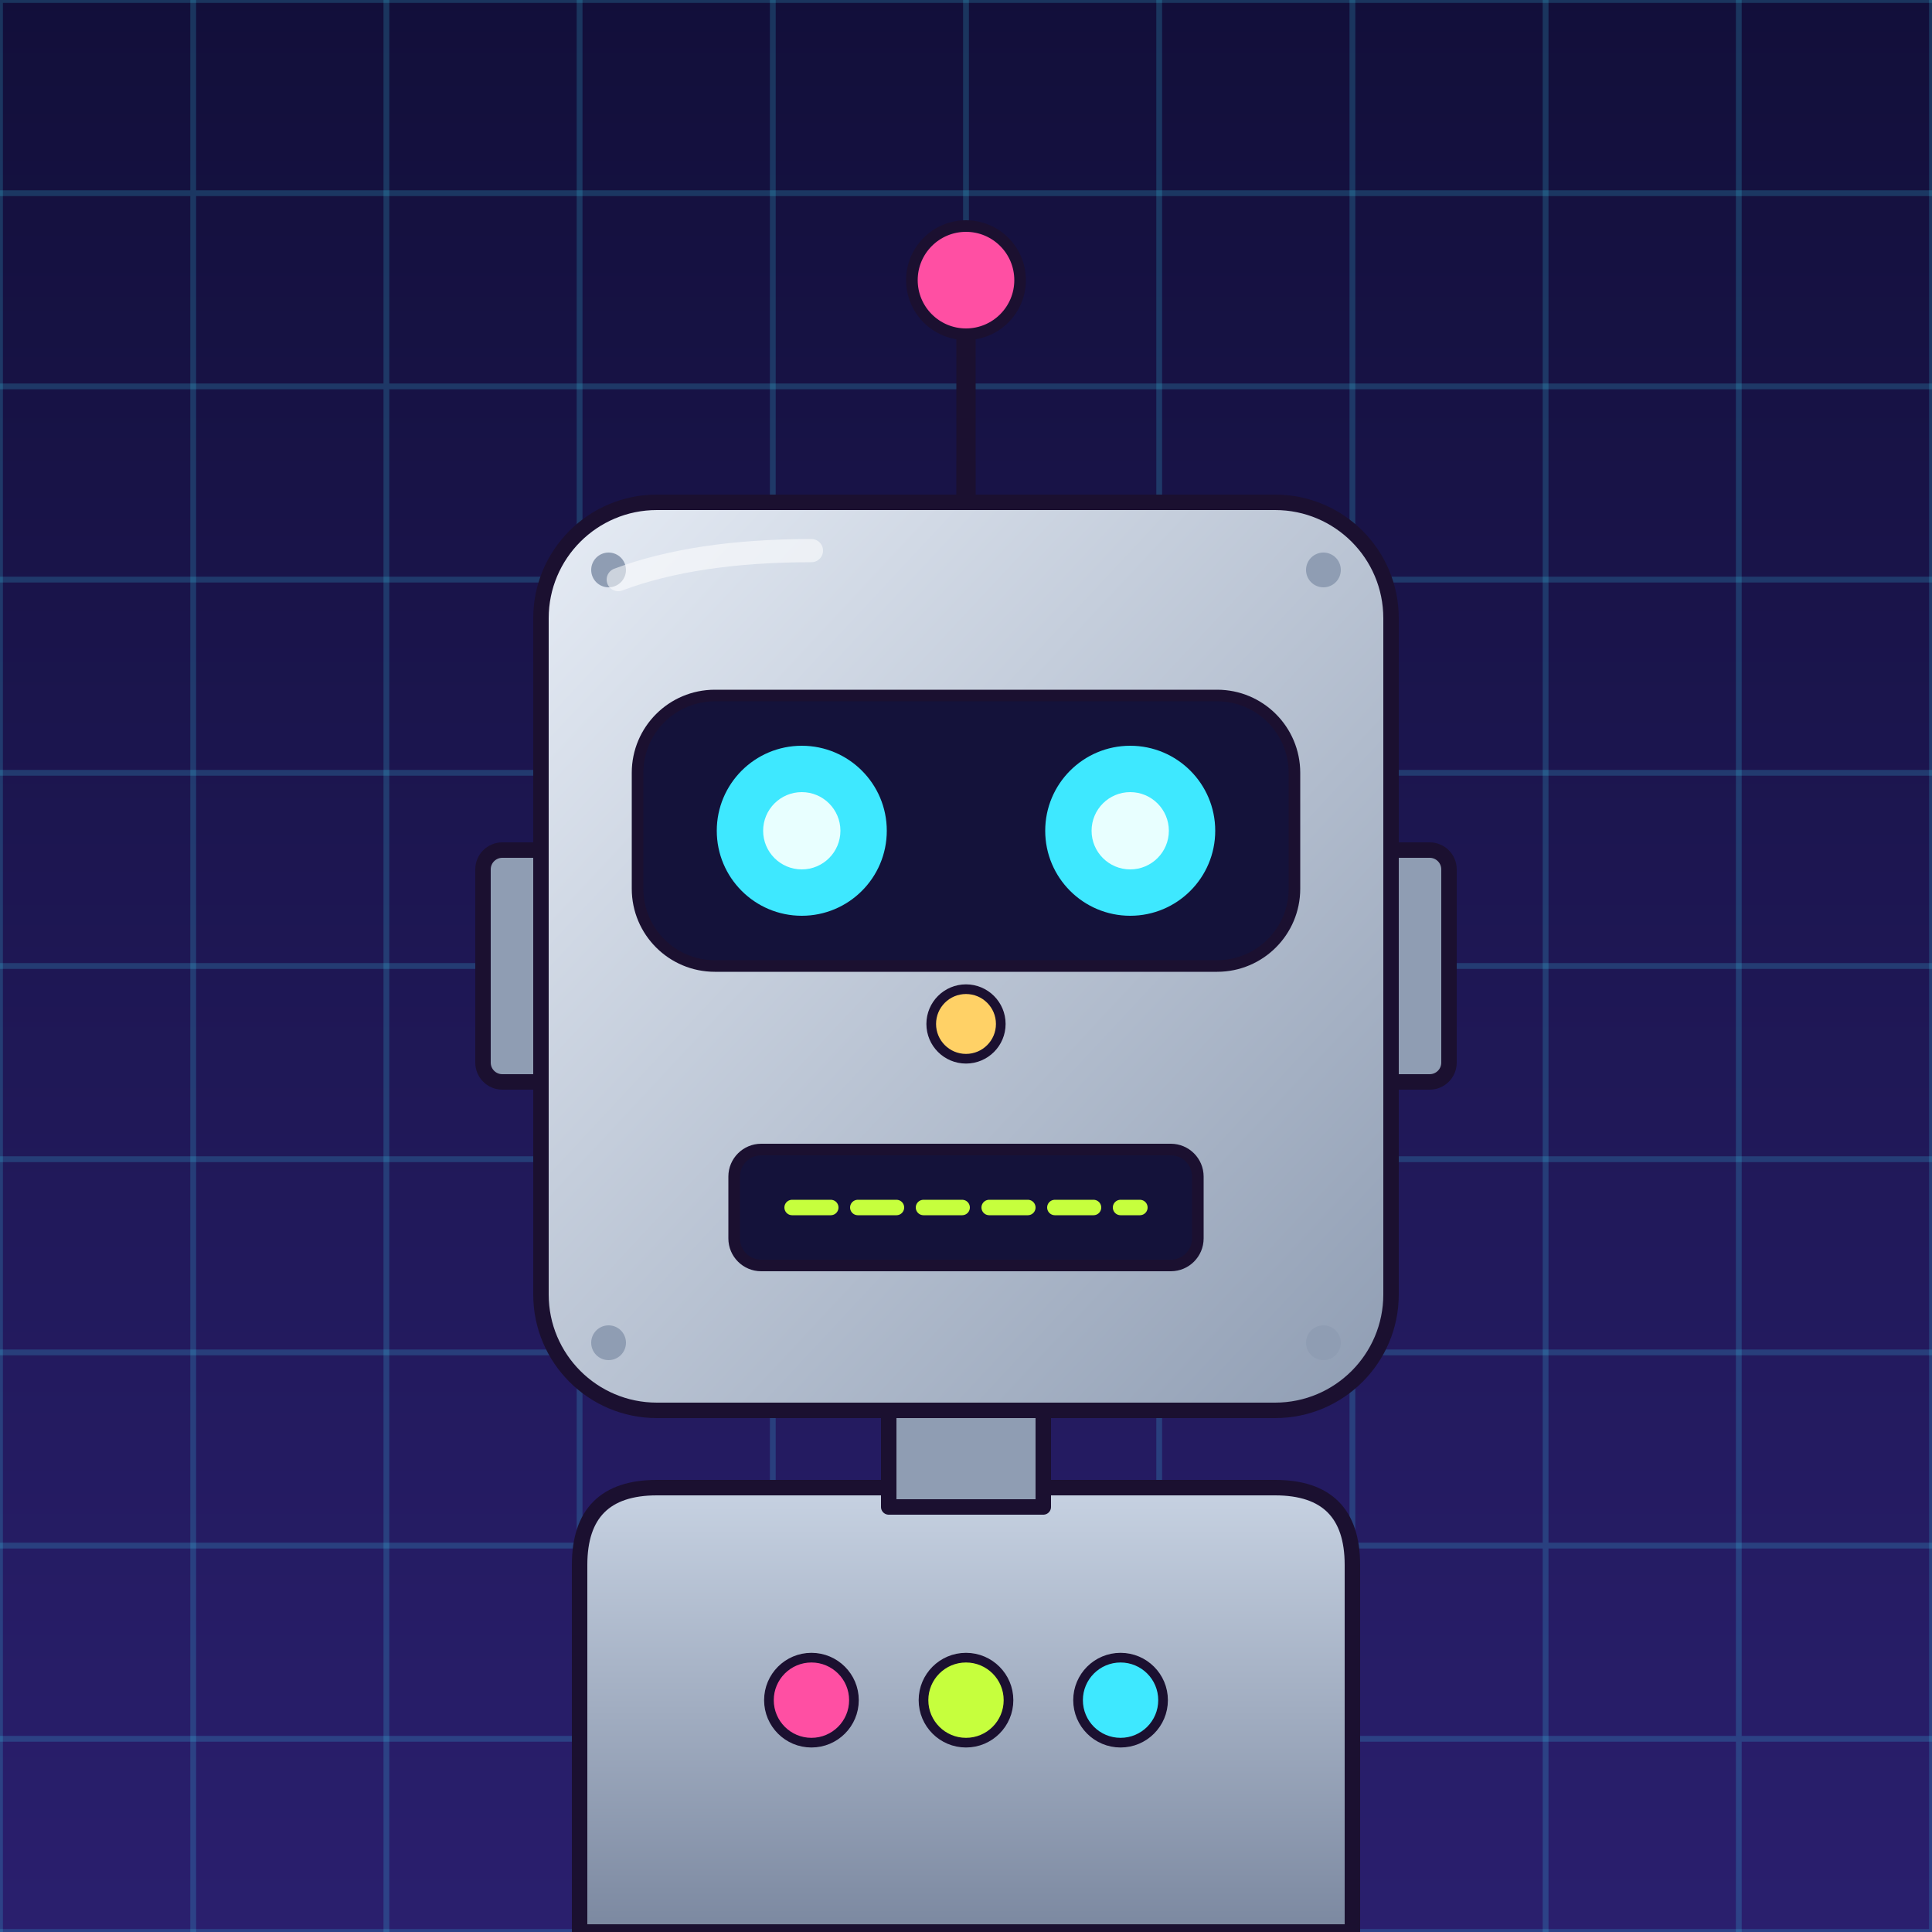
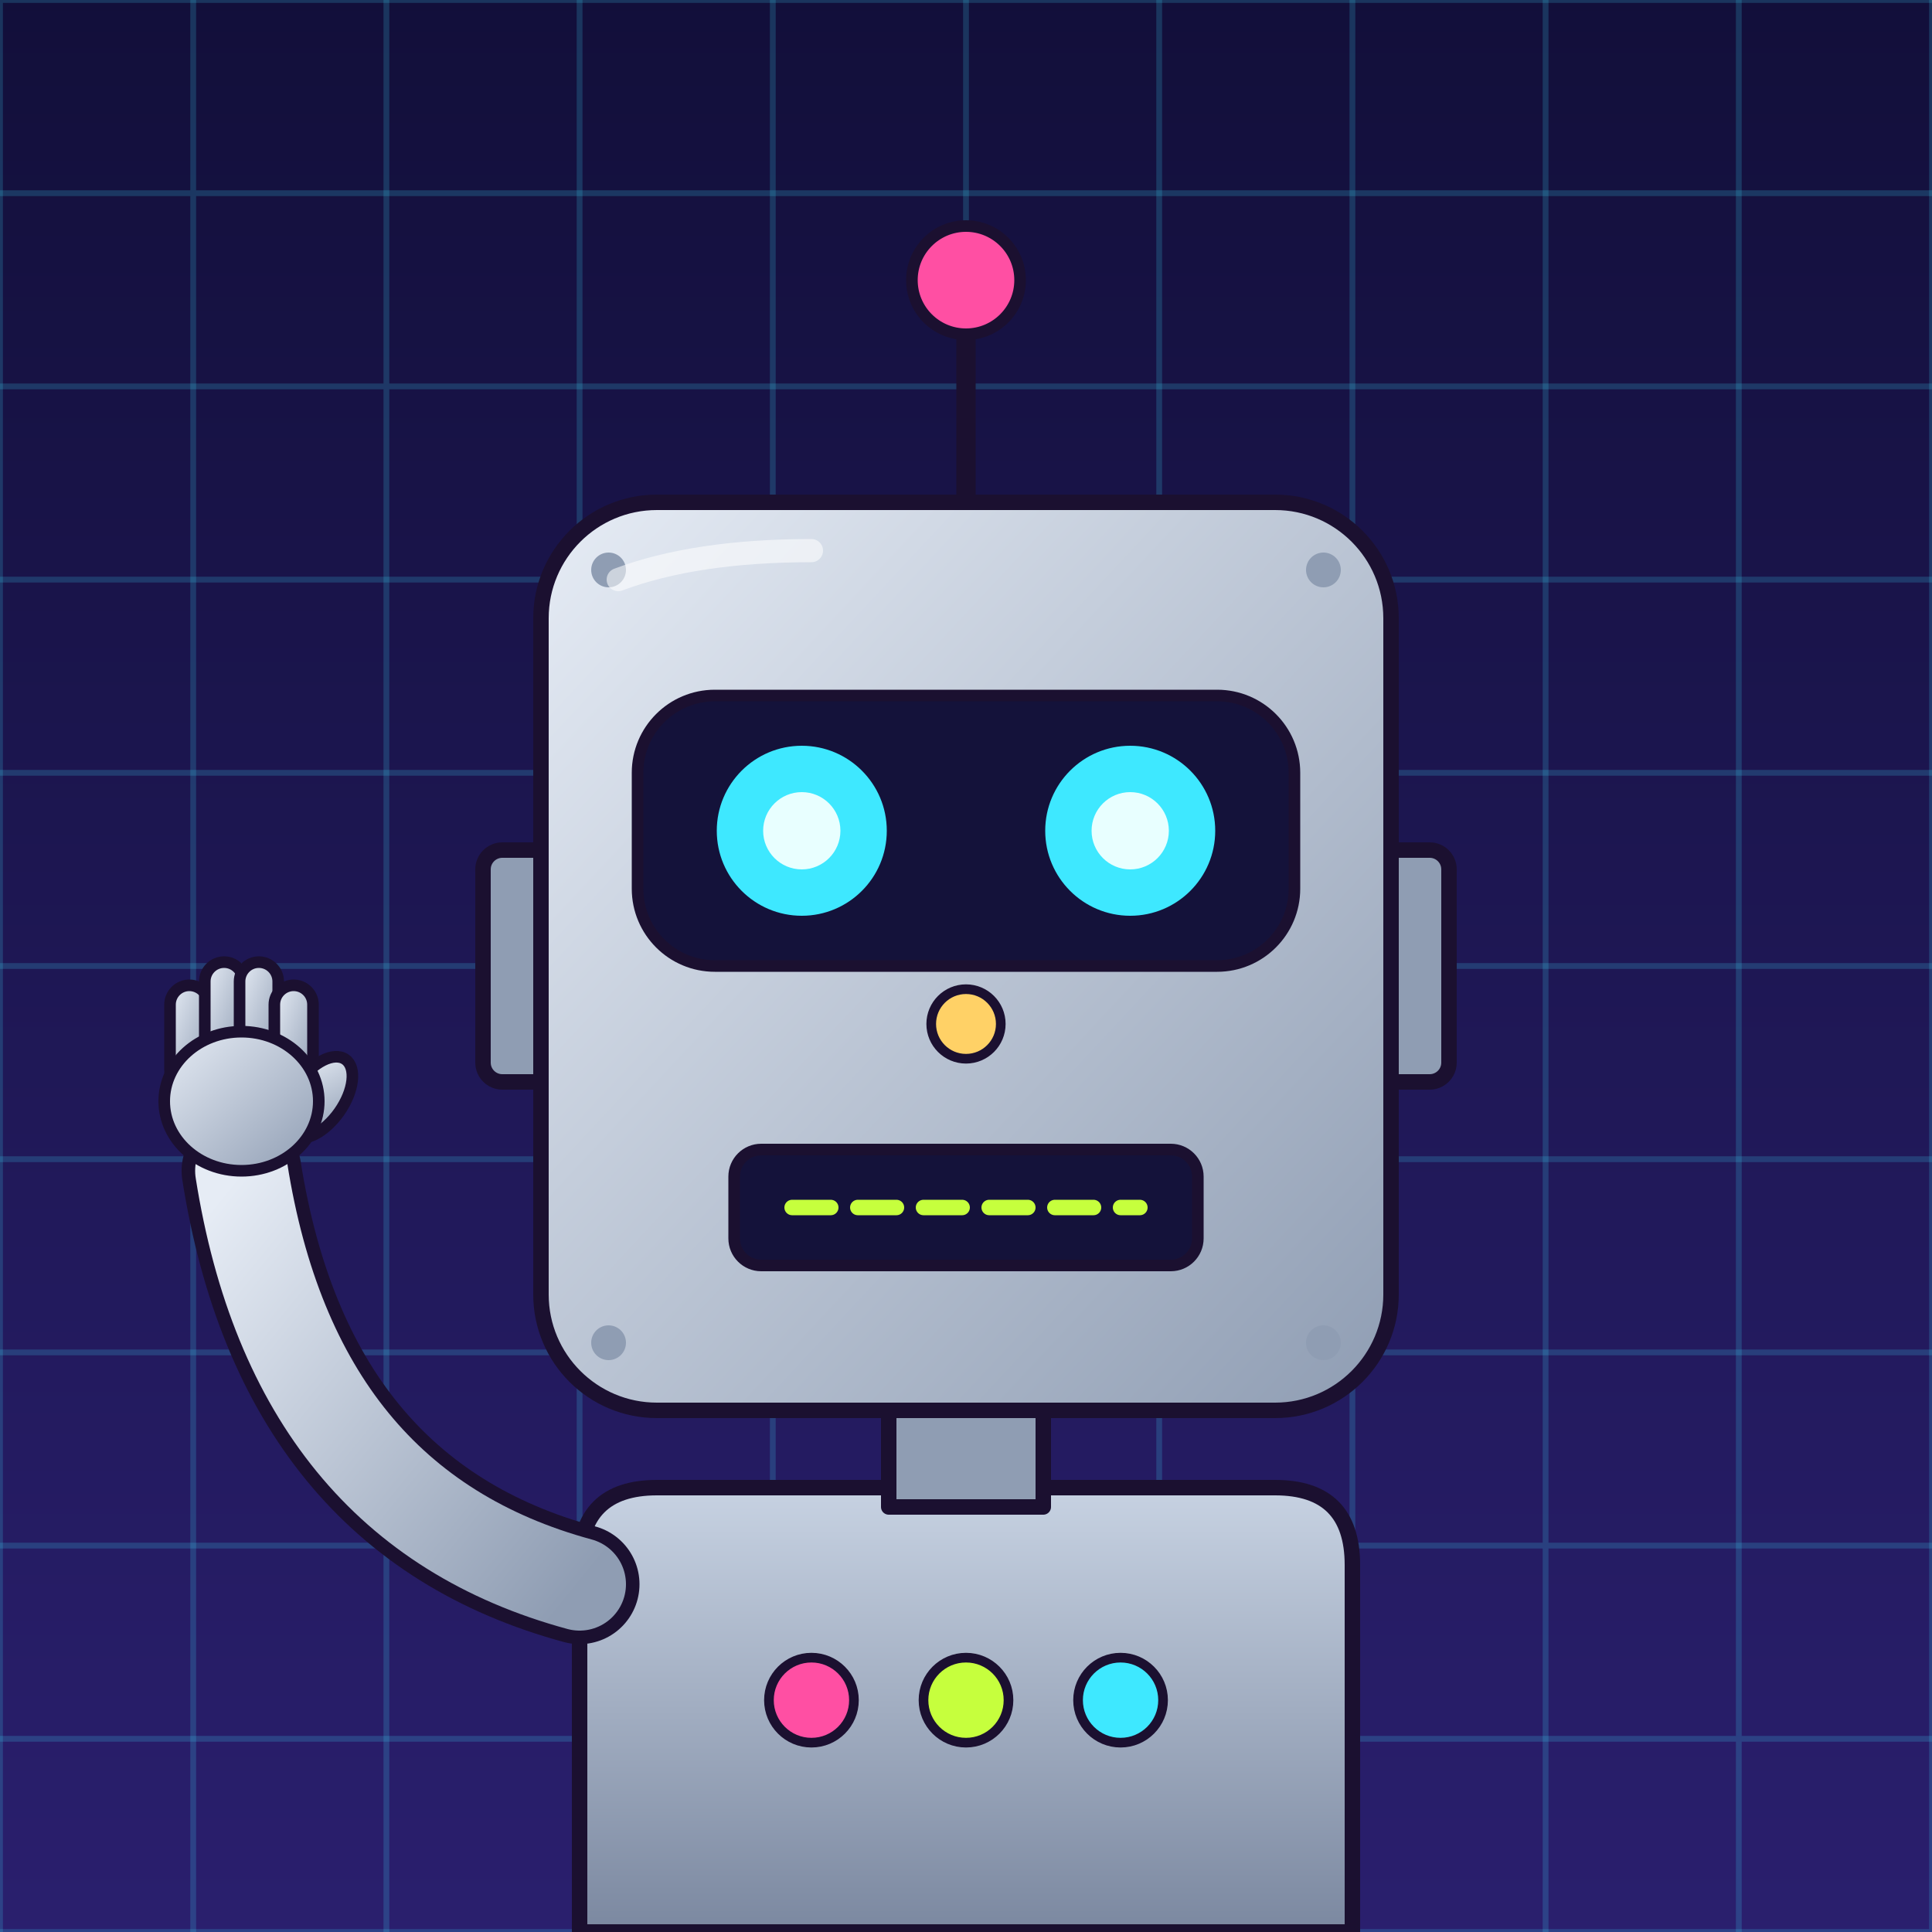
<svg xmlns="http://www.w3.org/2000/svg" viewBox="0 0 1000 1000" width="1000" height="1000">
  <defs>
    <linearGradient id="fundo" x1="0" y1="0" x2="0" y2="1">
      <stop offset="0" stop-color="#120f3a" />
      <stop offset="1" stop-color="#2a1f6e" />
    </linearGradient>
    <linearGradient id="metal" x1="0" y1="0" x2="1" y2="1">
      <stop offset="0" stop-color="#e6ecf5" />
      <stop offset="1" stop-color="#8f9db3" />
    </linearGradient>
    <linearGradient id="corpo" x1="0" y1="0" x2="0" y2="1">
      <stop offset="0" stop-color="#c7d2e2" />
      <stop offset="1" stop-color="#7b88a0" />
    </linearGradient>
  </defs>
  <rect width="1000" height="1000" fill="url(#fundo)" />
  <g stroke="#3ee8ff" stroke-opacity=".18" stroke-width="3">
    <path d="M0 0 V1000 M0 0 H1000" />
    <path d="M100 0 V1000 M0 100 H1000" />
    <path d="M200 0 V1000 M0 200 H1000" />
    <path d="M300 0 V1000 M0 300 H1000" />
    <path d="M400 0 V1000 M0 400 H1000" />
    <path d="M500 0 V1000 M0 500 H1000" />
    <path d="M600 0 V1000 M0 600 H1000" />
    <path d="M700 0 V1000 M0 700 H1000" />
    <path d="M800 0 V1000 M0 800 H1000" />
    <path d="M900 0 V1000 M0 900 H1000" />
    <path d="M1000 0 V1000 M0 1000 H1000" />
  </g>
  <path d="M300 1000 V810 Q300 770 340 770 H660 Q700 770 700 810 V1000 Z" fill="url(#corpo)" stroke="#1b1030" stroke-width="8" stroke-linejoin="round" stroke-linecap="round" />
  <circle cx="420" cy="880" r="22" fill="#ff4fa3" stroke="#1b1030" stroke-width="5" stroke-linejoin="round" stroke-linecap="round" />
  <circle cx="500" cy="880" r="22" fill="#c6ff3d" stroke="#1b1030" stroke-width="5" stroke-linejoin="round" stroke-linecap="round" />
  <circle cx="580" cy="880" r="22" fill="#3ee8ff" stroke="#1b1030" stroke-width="5" stroke-linejoin="round" stroke-linecap="round" />
  <rect x="460" y="720" width="80" height="60" fill="#8f9db3" stroke="#1b1030" stroke-width="8" stroke-linejoin="round" stroke-linecap="round" />
  <path d="M500 260 V160" stroke="#1b1030" stroke-width="10" stroke-linejoin="round" stroke-linecap="round" />
  <circle cx="500" cy="145" r="28" fill="#ff4fa3" stroke="#1b1030" stroke-width="6" stroke-linejoin="round" stroke-linecap="round" />
  <rect x="250" y="440" width="40" height="120" rx="10" fill="#8f9db3" stroke="#1b1030" stroke-width="8" stroke-linejoin="round" stroke-linecap="round" />
  <rect x="710" y="440" width="40" height="120" rx="10" fill="#8f9db3" stroke="#1b1030" stroke-width="8" stroke-linejoin="round" stroke-linecap="round" />
  <rect x="280" y="260" width="440" height="470" rx="60" fill="url(#metal)" stroke="#1b1030" stroke-width="8" stroke-linejoin="round" stroke-linecap="round" />
  <g fill="#8f9db3">
    <circle cx="315" cy="295" r="9" />
    <circle cx="685" cy="295" r="9" />
    <circle cx="315" cy="695" r="9" />
    <circle cx="685" cy="695" r="9" />
  </g>
  <rect x="330" y="360" width="340" height="140" rx="40" fill="#14123a" stroke="#1b1030" stroke-width="6" stroke-linejoin="round" stroke-linecap="round" />
  <circle cx="415" cy="430" r="44" fill="#3ee8ff" />
  <circle cx="415" cy="430" r="20" fill="#e8ffff" />
  <circle cx="585" cy="430" r="44" fill="#3ee8ff" />
  <circle cx="585" cy="430" r="20" fill="#e8ffff" />
  <circle cx="500" cy="530" r="18" fill="#ffd166" stroke="#1b1030" stroke-width="5" stroke-linejoin="round" stroke-linecap="round" />
  <rect x="380" y="595" width="240" height="60" rx="14" fill="#14123a" stroke="#1b1030" stroke-width="6" stroke-linejoin="round" stroke-linecap="round" />
  <path d="M410 625 H590" stroke="#c6ff3d" stroke-width="8" stroke-linecap="round" stroke-dasharray="20 14" />
  <path d="M320 300 Q360 285 420 285" fill="none" stroke="#fff" stroke-opacity="0.55" stroke-width="12" stroke-linecap="round" />
+   <path d="M300 820 Q152.5 780 125 606" fill="none" stroke="#1b1030" stroke-width="62" stroke-linecap="round" />
+   <path d="M300 820 Q152.5 780 125 606" fill="none" stroke="url(#metal)" stroke-width="48" stroke-linecap="round" />
+   <rect x="88" y="510" width="20" height="54" rx="10" fill="url(#metal)" stroke="#1b1030" stroke-width="6" stroke-linejoin="round" stroke-linecap="round" />
+   <rect x="106" y="498" width="20" height="54" rx="10" fill="url(#metal)" stroke="#1b1030" stroke-width="6" stroke-linejoin="round" stroke-linecap="round" />
+   <rect x="124" y="498" width="20" height="54" rx="10" fill="url(#metal)" stroke="#1b1030" stroke-width="6" stroke-linejoin="round" stroke-linecap="round" />
+   <rect x="142" y="510" width="20" height="54" rx="10" fill="url(#metal)" stroke="#1b1030" stroke-width="6" stroke-linejoin="round" stroke-linecap="round" />
+   <ellipse cx="165" cy="568" rx="13" ry="24" transform="rotate(35 165 568)" fill="url(#metal)" stroke="#1b1030" stroke-width="6" stroke-linejoin="round" stroke-linecap="round" />
+   <ellipse cx="125" cy="570" rx="40" ry="36" fill="url(#metal)" stroke="#1b1030" stroke-width="6" stroke-linejoin="round" stroke-linecap="round" />
</svg>
